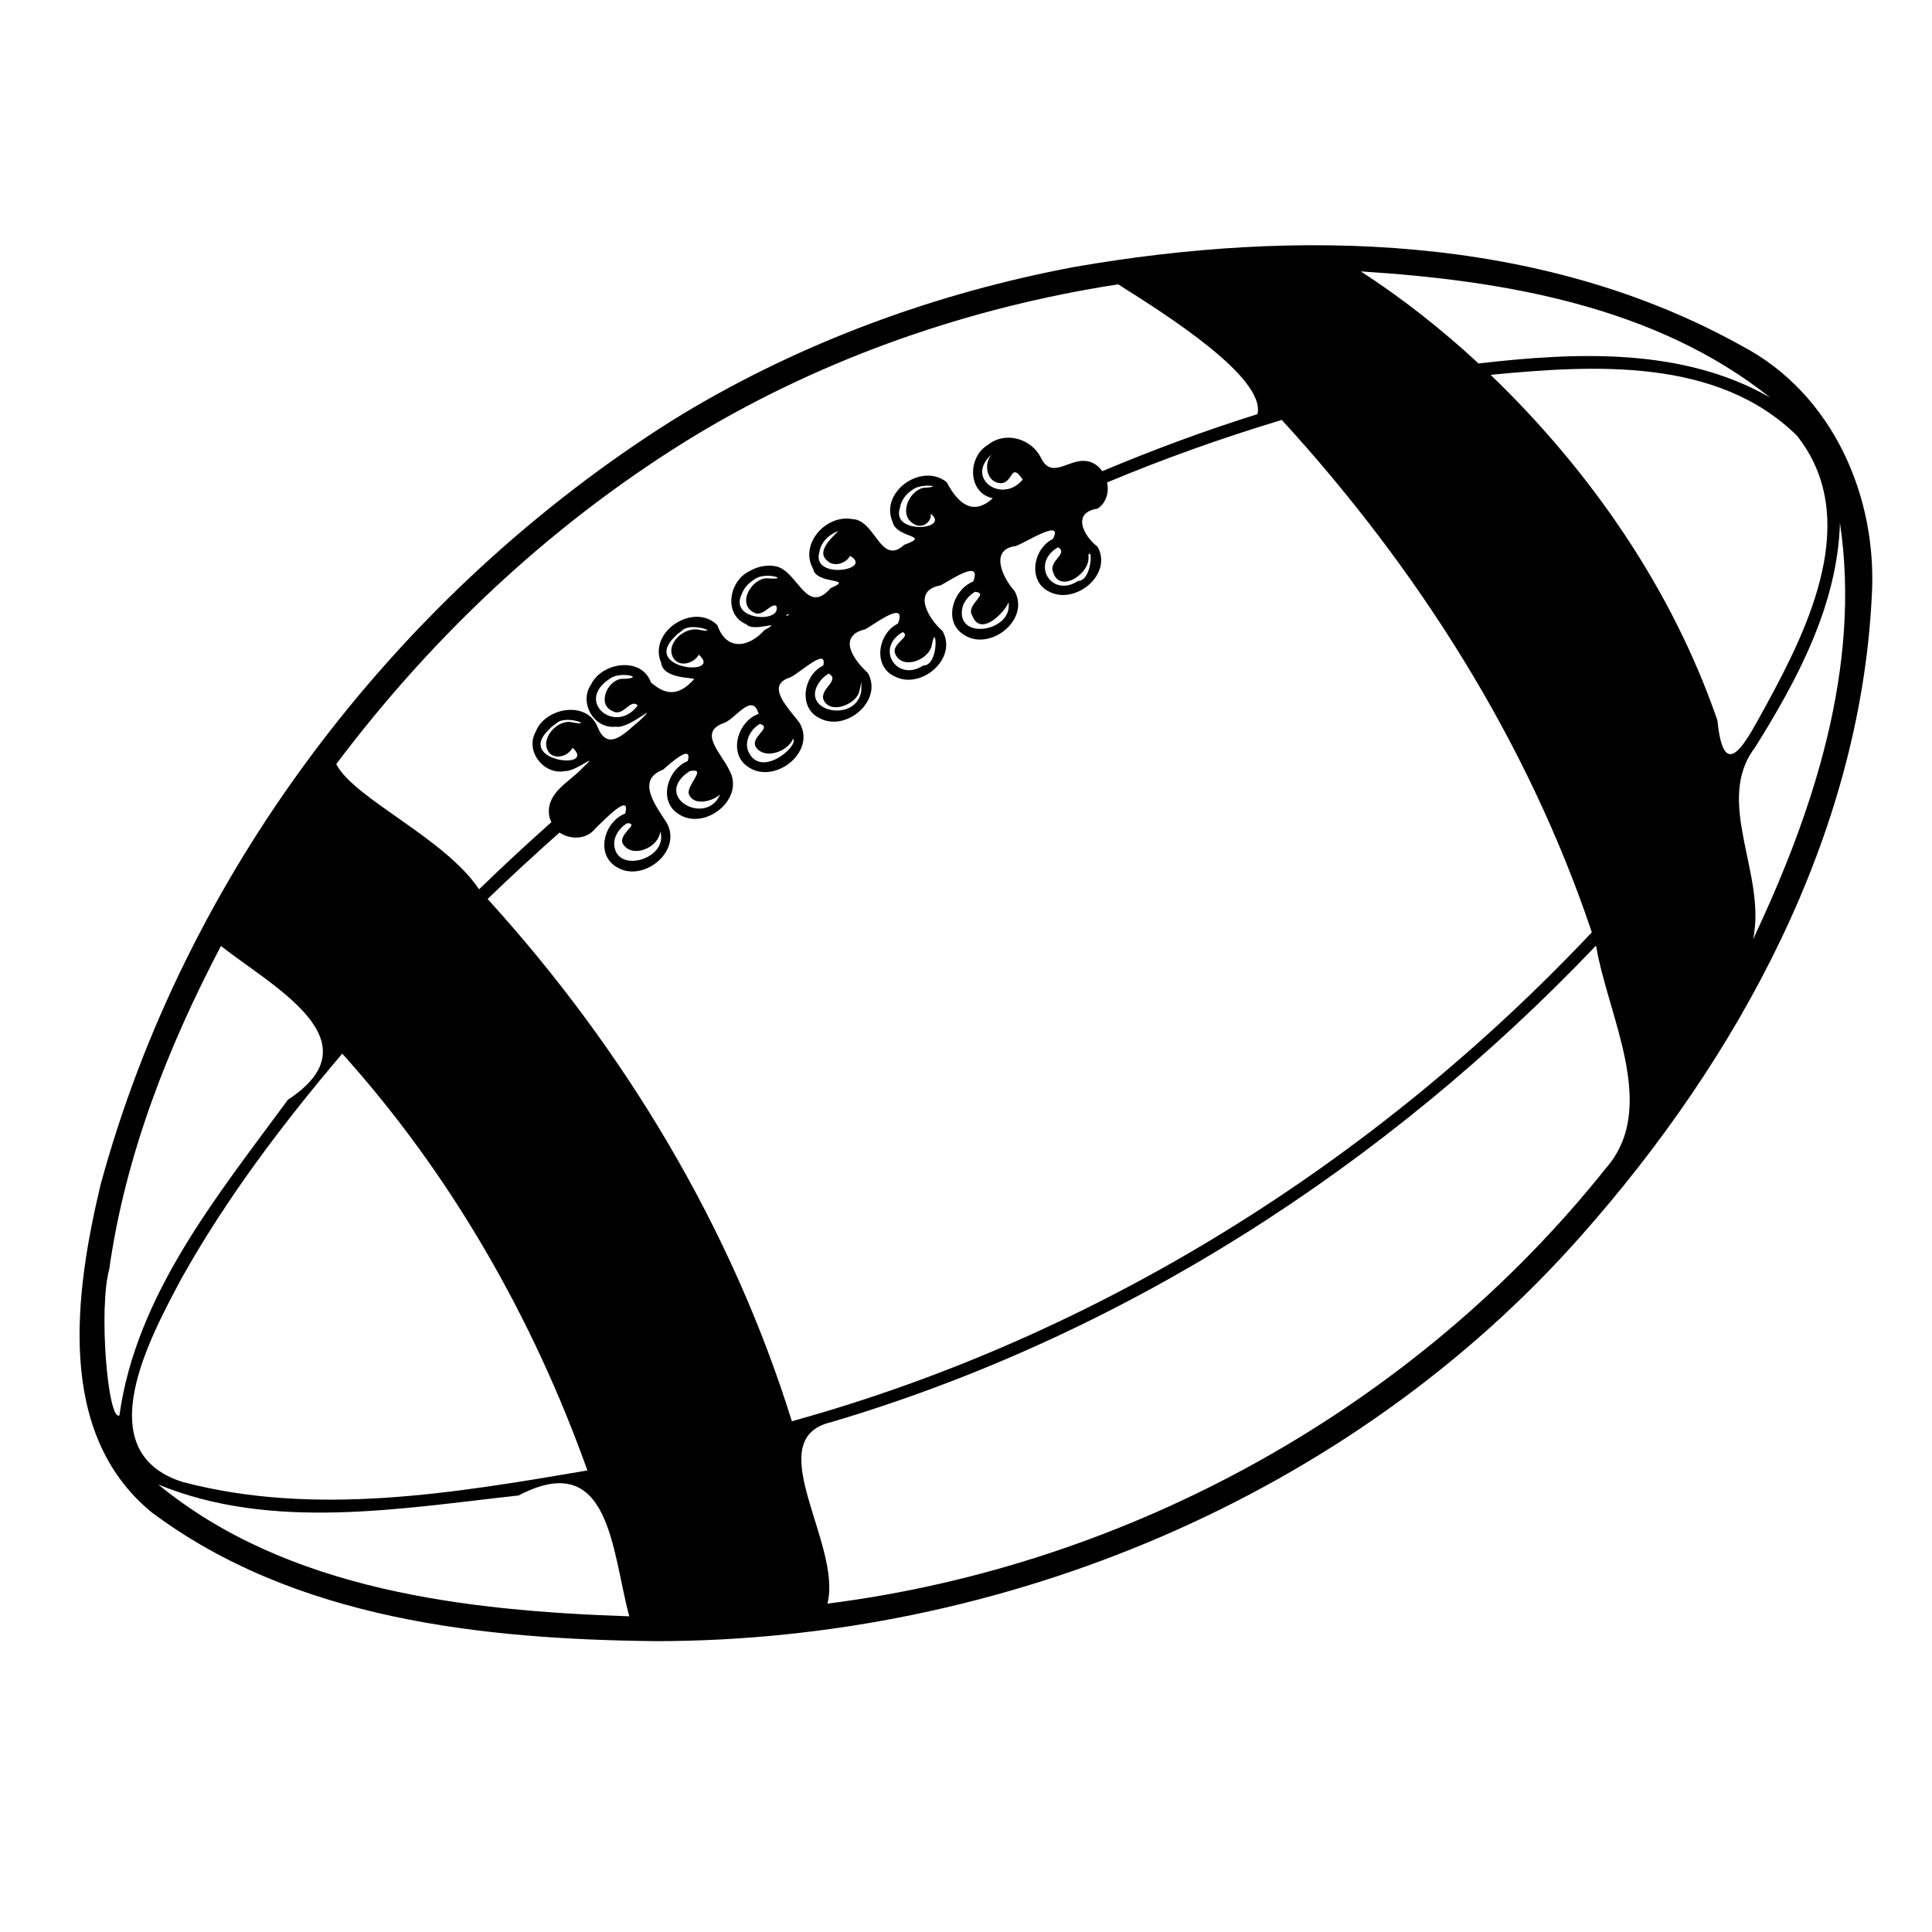
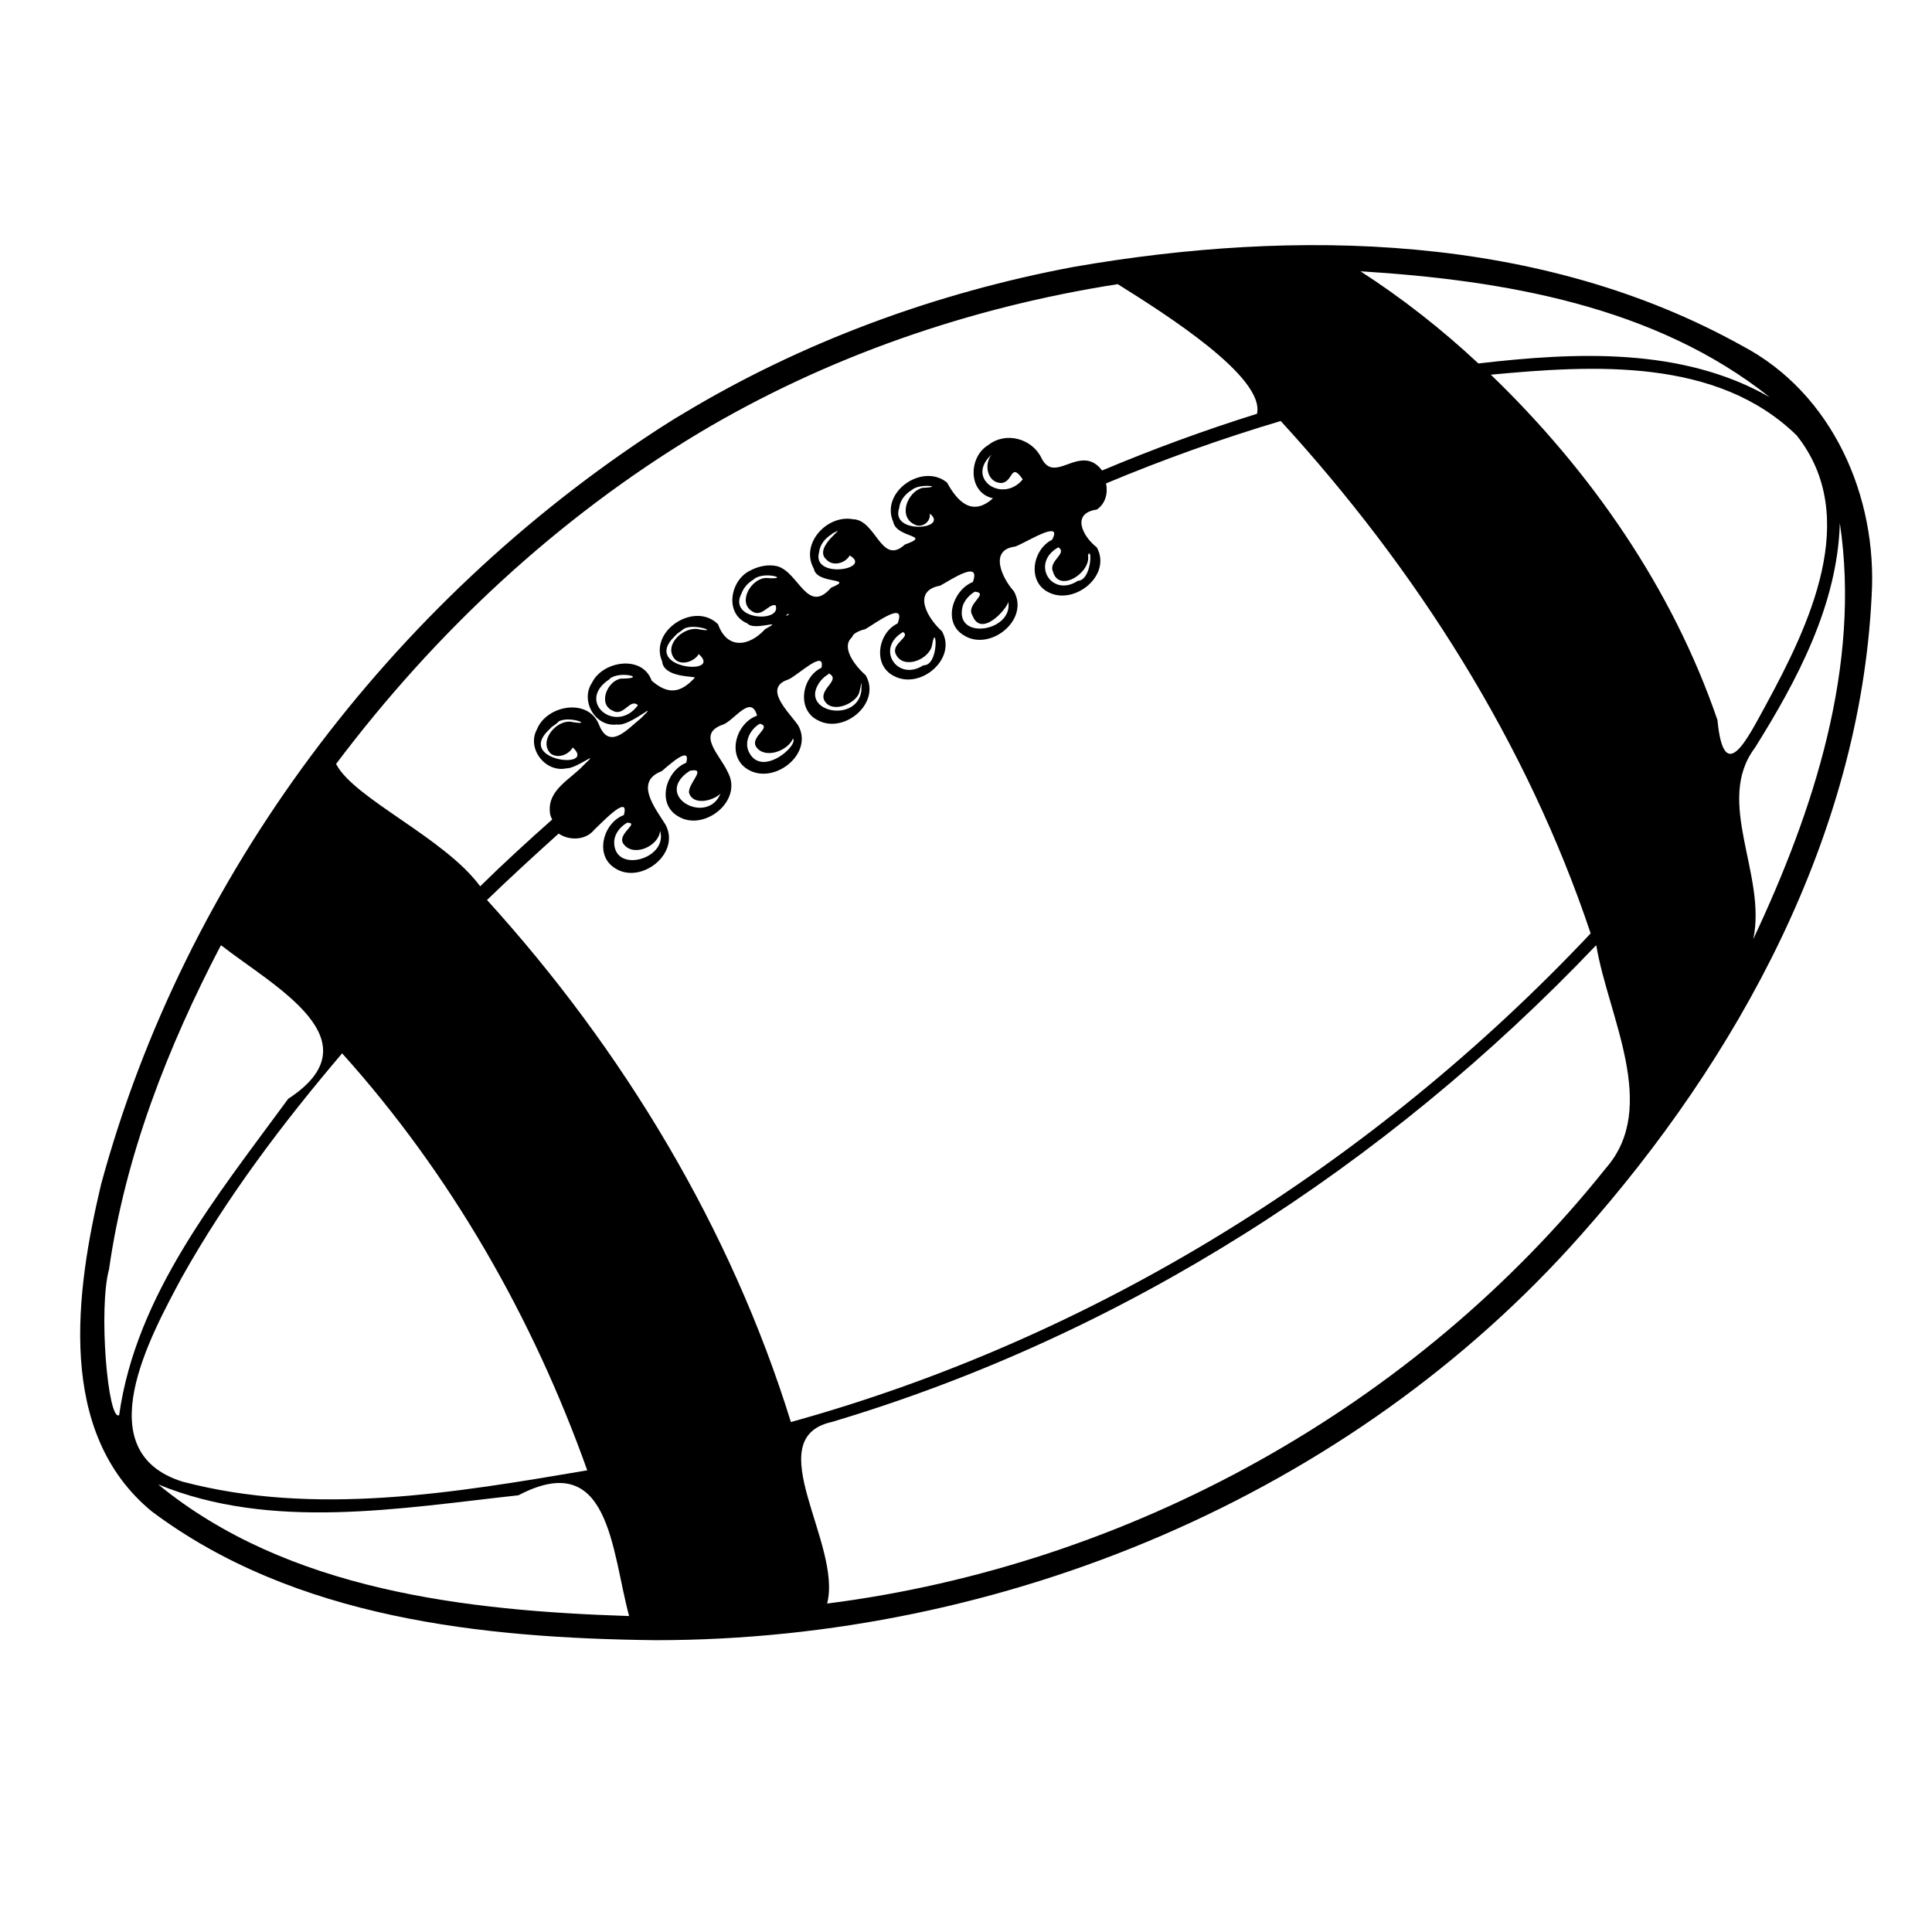
<svg xmlns="http://www.w3.org/2000/svg" version="1.0" width="100%" height="100%" viewBox="0 0 48 48" id="svg2095">
  <defs id="defs2097" />
-   <path d="m 16.950,10.293 c -0.199,0.119 -0.392,0.244 -0.588,0.369 -6.654,4.322 -11.782,11.103 -13.866,18.783 -0.632,2.664 -1.123,6.160 1.269,8.126 3.554,2.660 8.212,3.156 12.527,3.203 8.623,-0.004 17.262,-3.581 23.003,-10.085 C 43.185,26.296 46.210,20.769 46.504,14.812 46.653,12.344 45.532,9.778 43.280,8.597 38.273,5.804 32.214,5.671 26.684,6.634 23.261,7.277 19.935,8.494 16.950,10.293 z m 0.411,0.472 c 3.185,-1.903 6.756,-3.135 10.419,-3.701 1.203,0.757 3.666,2.315 3.462,3.225 -1.311,0.410 -2.594,0.888 -3.857,1.418 -0.103,-0.145 -0.250,-0.250 -0.449,-0.257 -0.421,-0.015 -0.822,0.454 -1.076,-0.079 -0.235,-0.477 -0.888,-0.668 -1.320,-0.315 -0.499,0.293 -0.512,1.186 0.126,1.323 -0.513,0.466 -0.881,0.099 -1.145,-0.398 -0.611,-0.501 -1.666,0.233 -1.348,0.977 0.088,0.427 0.993,0.325 0.294,0.577 -0.593,0.542 -0.714,-0.622 -1.291,-0.638 -0.649,-0.122 -1.322,0.614 -0.975,1.236 0.078,0.404 1.056,0.210 0.437,0.479 -0.595,0.685 -0.802,-0.379 -1.330,-0.535 -0.234,-0.060 -0.490,-0.005 -0.696,0.118 -0.498,0.240 -0.649,1.073 -0.068,1.317 0.173,0.206 0.962,-0.14 0.449,0.144 -0.410,0.452 -0.954,0.507 -1.170,-0.124 -0.582,-0.581 -1.725,0.161 -1.399,0.929 0.047,0.430 0.871,0.362 0.818,0.417 -0.360,0.394 -0.679,0.424 -1.071,0.075 -0.234,-0.654 -1.225,-0.499 -1.489,0.058 -0.306,0.447 0.078,1.112 0.623,1.043 0.322,0.069 1.119,-0.678 0.601,-0.162 -0.347,0.279 -0.798,0.828 -1.059,0.169 -0.271,-0.673 -1.305,-0.482 -1.540,0.122 -0.268,0.482 0.211,1.086 0.738,0.973 0.263,0.016 0.896,-0.519 0.434,-0.083 -0.313,0.344 -0.888,0.603 -0.840,1.143 0.004,0.079 0.028,0.145 0.060,0.211 -0.611,0.544 -1.211,1.098 -1.797,1.668 C 11.048,20.814 8.798,19.847 8.354,18.984 10.810,15.716 13.856,12.879 17.361,10.765 z m 1.374,3.636 c 0.264,-0.224 0.966,0.021 0.317,-0.034 -0.370,0.007 -0.736,0.604 -0.351,0.834 0.240,0.169 0.422,-0.212 0.584,-0.152 0.165,0.440 -1.192,0.379 -0.855,-0.293 0.054,-0.148 0.169,-0.273 0.304,-0.354 z m 1.941,-1.134 c 0.507,-0.279 -0.522,0.337 -0.131,0.656 0.162,0.174 0.470,0.082 0.575,-0.112 0.598,0.346 -0.958,0.607 -0.765,-0.088 0.028,-0.192 0.157,-0.357 0.321,-0.455 z m 2.004,-1.105 c 0.215,-0.169 0.829,-0.068 0.256,-0.042 -0.379,0.093 -0.625,0.719 -0.201,0.913 0.183,0.100 0.417,-0.065 0.389,-0.270 0.507,0.396 -0.996,0.532 -0.765,-0.144 0.028,-0.192 0.157,-0.357 0.321,-0.455 z M 16.980,15.638 c 0.264,-0.178 0.949,0.119 0.364,0.004 -0.376,-0.065 -0.862,0.406 -0.583,0.749 0.169,0.187 0.493,0.074 0.600,-0.127 0.620,0.553 -1.420,0.370 -0.611,-0.430 l 0.083,-0.084 0.102,-0.073 c 0.013,-0.016 0.026,-0.026 0.044,-0.038 z m -1.838,1.230 c 0.270,-0.218 0.979,-0.007 0.281,-0.001 -0.346,0.059 -0.591,0.642 -0.202,0.800 0.272,0.157 0.428,-0.323 0.624,-0.142 -0.541,0.742 -1.570,-0.090 -0.703,-0.656 z m 9.493,-5.578 c -0.206,0.238 -0.123,0.705 0.232,0.716 0.318,-0.016 0.232,-0.540 0.542,-0.092 -0.500,0.615 -1.447,-0.023 -0.774,-0.624 z m -10.773,6.649 c 0.285,-0.171 0.944,0.129 0.302,-0.003 -0.375,-0.034 -0.802,0.503 -0.483,0.802 0.181,0.129 0.448,0.025 0.545,-0.161 0.611,0.564 -1.411,0.347 -0.603,-0.435 l 0.083,-0.084 0.102,-0.073 c 0.015,-0.015 0.033,-0.031 0.052,-0.043 z m -8.373,5.563 c 1.293,1.019 3.886,2.366 1.666,3.819 C 5.411,29.692 3.384,32.162 2.967,35.165 2.682,35.326 2.443,32.518 2.714,31.535 3.111,28.713 4.170,26.015 5.489,23.503 z M 19.581,15.254 c 0.082,0.020 -0.148,0.094 0,0 z M 33.808,6.743 C 37.351,6.966 41.128,7.606 43.979,9.877 41.795,8.625 39.149,8.752 36.734,9.030 35.824,8.188 34.849,7.416 33.808,6.743 z M 21.212,15.764 c 0.061,-0.056 0.160,-0.101 0.292,-0.132 0.262,-0.152 1.034,-0.738 0.806,-0.140 -0.495,0.237 -0.638,1.059 -0.081,1.314 0.652,0.340 1.574,-0.444 1.188,-1.128 -0.356,-0.310 -0.769,-1.008 -0.046,-1.135 0.268,-0.145 1.027,-0.667 0.810,-0.097 -0.509,0.203 -0.760,1.002 -0.232,1.326 0.647,0.424 1.657,-0.379 1.256,-1.091 -0.293,-0.323 -0.634,-1.033 0.033,-1.115 0.262,-0.095 1.201,-0.706 0.920,-0.175 -0.494,0.240 -0.636,1.059 -0.081,1.314 0.647,0.327 1.574,-0.438 1.193,-1.120 -0.367,-0.285 -0.640,-0.853 -4.49e-4,-0.948 0.223,-0.151 0.286,-0.412 0.236,-0.651 1.417,-0.593 2.869,-1.110 4.340,-1.553 3.365,3.675 6.113,7.989 7.703,12.730 -5.394,5.722 -12.280,10.044 -19.875,12.148 -1.498,-4.819 -4.171,-9.250 -7.559,-12.976 0.582,-0.563 1.180,-1.111 1.786,-1.650 0.267,0.180 0.670,0.179 0.888,-0.099 0.205,-0.192 0.893,-0.929 0.744,-0.373 -0.515,0.196 -0.746,1.001 -0.224,1.321 0.647,0.424 1.657,-0.379 1.256,-1.091 -0.256,-0.406 -0.782,-1.060 -0.091,-1.321 0.181,-0.158 0.738,-0.661 0.614,-0.215 -0.505,0.204 -0.747,1.000 -0.224,1.321 0.647,0.424 1.657,-0.379 1.256,-1.091 -0.184,-0.413 -0.804,-0.951 -0.119,-1.180 0.284,-0.113 0.694,-0.765 0.847,-0.221 -0.526,0.184 -0.771,1.009 -0.240,1.331 0.650,0.418 1.666,-0.380 1.264,-1.096 -0.231,-0.331 -0.896,-0.939 -0.241,-1.140 0.234,-0.102 0.928,-0.772 0.824,-0.297 -0.495,0.237 -0.638,1.059 -0.081,1.314 0.652,0.340 1.574,-0.444 1.188,-1.128 -0.292,-0.266 -0.617,-0.705 -0.351,-0.949 z m -0.629,0.970 c 0.311,0.165 -0.223,0.375 -0.123,0.651 0.163,0.362 0.752,0.134 0.874,-0.158 0.073,-0.251 0.076,-0.425 0.064,-0.061 -0.121,0.831 -1.623,0.505 -1.001,-0.272 l 0.083,-0.084 0.102,-0.073 z m 1.845,-1.031 c 0.228,0.125 -0.318,0.291 -0.178,0.560 0.190,0.392 0.855,0.121 0.905,-0.256 0.107,-0.592 0.196,0.532 -0.220,0.529 -0.654,0.426 -1.202,-0.438 -0.506,-0.832 z m 1.796,-1.001 c 0.384,0.045 -0.248,0.319 -0.067,0.594 0.222,0.583 0.889,-0.191 0.898,-0.342 0.132,0.754 -1.370,0.984 -1.134,0.102 0.054,-0.148 0.169,-0.273 0.304,-0.354 z m -5.344,3.282 c 0.326,0.098 -0.268,0.327 -0.094,0.588 0.228,0.310 0.793,0.093 0.917,-0.218 0.152,0.168 -0.753,0.964 -1.086,0.366 -0.155,-0.264 0.019,-0.598 0.263,-0.736 z m -1.747,1.175 c 0.450,-0.094 -0.061,0.326 -0.023,0.556 0.107,0.324 0.590,0.200 0.781,0.022 -0.327,0.777 -1.606,0.113 -0.860,-0.504 l 0.102,-0.073 z M 26.286,13.596 c 0.271,0.158 -0.244,0.342 -0.122,0.616 0.157,0.558 0.963,0.020 0.874,-0.418 0.113,-0.238 0.091,0.639 -0.254,0.640 -0.667,0.435 -1.188,-0.441 -0.497,-0.837 z m -10.704,6.856 c 0.349,0.007 -0.293,0.293 -0.084,0.548 0.257,0.328 0.877,0.040 0.906,-0.347 0.219,0.712 -1.189,1.098 -1.143,0.254 0.028,-0.192 0.157,-0.357 0.321,-0.455 z M 8.503,26.177 C 11.201,29.174 13.240,32.741 14.594,36.533 11.298,37.094 7.828,37.688 4.537,36.819 2.156,36.066 3.748,33.195 4.516,31.750 5.636,29.754 7.024,27.919 8.503,26.177 z M 37.030,9.313 c 2.557,-0.246 5.638,-0.438 7.616,1.513 1.611,2.035 0.307,4.732 -0.770,6.701 -0.467,0.840 -1.041,2.042 -1.207,0.372 -1.127,-3.272 -3.153,-6.196 -5.637,-8.588 z M 3.932,36.882 c 2.823,1.162 6.011,0.595 8.951,0.273 2.278,-1.191 2.314,1.378 2.751,3.002 C 11.607,40.021 7.150,39.524 3.932,36.882 z M 45.713,12.990 c 0.532,3.569 -0.651,7.153 -2.158,10.345 0.343,-1.603 -0.977,-3.418 0.044,-4.758 1.056,-1.687 2.055,-3.551 2.114,-5.587 z m -6.059,10.503 c 0.290,1.757 1.571,4.017 0.245,5.530 C 35.165,34.961 28.081,38.888 20.557,39.842 20.934,38.362 18.846,35.745 20.661,35.330 27.921,33.175 34.440,28.962 39.653,23.493 z" />
+   <path d="m 16.95,10.29 c -0.19,0.11 -0.39,0.24 -0.58,0.36 -6.65,4.32 -11.78,11.10 -13.86,18.78 -0.63,2.66 -1.12,6.16 1.26,8.12 3.55,2.66 8.21,3.15 12.52,3.20 8.62,-0.00 17.26,-3.58 23.00,-10.08 C 43.18,26.29 46.21,20.76 46.50,14.81 46.65,12.34 45.53,9.77 43.28,8.59 38.27,5.80 32.21,5.67 26.68,6.63 23.26,7.27 19.93,8.49 16.95,10.29 z m 0.41,0.47 c 3.18,-1.90 6.75,-3.13 10.41,-3.70 1.20,0.75 3.66,2.31 3.46,3.22 -1.31,0.41 -2.59,0.88 -3.85,1.41 -0.10,-0.14 -0.25,-0.25 -0.44,-0.25 -0.42,-0.01 -0.82,0.45 -1.07,-0.07 -0.23,-0.47 -0.88,-0.66 -1.32,-0.31 -0.49,0.29 -0.51,1.18 0.12,1.32 -0.51,0.46 -0.88,0.09 -1.14,-0.39 -0.61,-0.50 -1.66,0.23 -1.34,0.97 0.08,0.42 0.99,0.32 0.29,0.57 -0.59,0.54 -0.71,-0.62 -1.29,-0.63 -0.64,-0.12 -1.32,0.61 -0.97,1.23 0.07,0.40 1.05,0.21 0.43,0.47 -0.59,0.68 -0.80,-0.37 -1.33,-0.53 -0.23,-0.06 -0.49,-0.00 -0.69,0.11 -0.49,0.24 -0.64,1.07 -0.06,1.31 0.17,0.20 0.96,-0.14 0.44,0.14 -0.41,0.45 -0.95,0.50 -1.17,-0.12 -0.58,-0.58 -1.72,0.16 -1.39,0.92 0.04,0.43 0.87,0.36 0.81,0.41 -0.36,0.39 -0.67,0.42 -1.07,0.07 -0.23,-0.65 -1.22,-0.49 -1.48,0.05 -0.30,0.44 0.07,1.11 0.62,1.04 0.32,0.06 1.11,-0.67 0.60,-0.16 -0.34,0.27 -0.79,0.82 -1.05,0.16 -0.27,-0.67 -1.30,-0.48 -1.54,0.12 -0.26,0.48 0.21,1.08 0.73,0.97 0.26,0.01 0.89,-0.51 0.43,-0.08 -0.31,0.34 -0.88,0.60 -0.84,1.14 0.00,0.07 0.02,0.14 0.06,0.21 -0.61,0.54 -1.21,1.09 -1.79,1.66 C 11.04,20.81 8.79,19.84 8.35,18.98 10.81,15.71 13.85,12.87 17.36,10.76 z m 1.37,3.63 c 0.26,-0.22 0.96,0.02 0.31,-0.03 -0.37,0.00 -0.73,0.60 -0.35,0.83 0.24,0.16 0.42,-0.21 0.58,-0.15 0.16,0.44 -1.19,0.37 -0.85,-0.29 0.05,-0.14 0.16,-0.27 0.30,-0.35 z m 1.94,-1.13 c 0.50,-0.27 -0.52,0.33 -0.13,0.65 0.16,0.17 0.47,0.08 0.57,-0.11 0.59,0.34 -0.95,0.60 -0.76,-0.08 0.02,-0.19 0.15,-0.35 0.32,-0.45 z m 2.00,-1.10 c 0.21,-0.16 0.82,-0.06 0.25,-0.04 -0.37,0.09 -0.62,0.71 -0.20,0.91 0.18,0.10 0.41,-0.06 0.38,-0.27 0.50,0.39 -0.99,0.53 -0.76,-0.14 0.02,-0.19 0.15,-0.35 0.32,-0.45 z M 16.98,15.63 c 0.26,-0.17 0.94,0.11 0.36,0.00 -0.37,-0.06 -0.86,0.40 -0.58,0.74 0.16,0.18 0.49,0.07 0.60,-0.12 0.62,0.55 -1.42,0.37 -0.61,-0.43 l 0.08,-0.08 0.10,-0.07 c 0.01,-0.01 0.02,-0.02 0.04,-0.03 z m -1.83,1.23 c 0.27,-0.21 0.97,-0.00 0.28,-0.00 -0.34,0.05 -0.59,0.64 -0.20,0.80 0.27,0.15 0.42,-0.32 0.62,-0.14 -0.54,0.74 -1.57,-0.09 -0.70,-0.65 z m 9.49,-5.57 c -0.20,0.23 -0.12,0.70 0.23,0.71 0.31,-0.01 0.23,-0.54 0.54,-0.09 -0.50,0.61 -1.44,-0.02 -0.77,-0.62 z m -10.77,6.64 c 0.28,-0.17 0.94,0.12 0.30,-0.00 -0.37,-0.03 -0.80,0.50 -0.48,0.80 0.18,0.12 0.44,0.02 0.54,-0.16 0.61,0.56 -1.41,0.34 -0.60,-0.43 l 0.08,-0.08 0.10,-0.07 c 0.01,-0.01 0.03,-0.03 0.05,-0.04 z m -8.37,5.56 c 1.29,1.01 3.88,2.36 1.66,3.81 C 5.41,29.69 3.38,32.16 2.96,35.16 2.68,35.32 2.44,32.51 2.71,31.53 3.11,28.71 4.17,26.01 5.48,23.50 z M 19.58,15.25 c 0.08,0.02 -0.14,0.09 0,0 z M 33.80,6.74 C 37.35,6.96 41.12,7.60 43.97,9.87 41.79,8.62 39.14,8.75 36.73,9.03 35.82,8.18 34.84,7.41 33.80,6.74 z M 21.21,15.76 c 0.06,-0.05 0.16,-0.10 0.29,-0.13 0.26,-0.15 1.03,-0.73 0.80,-0.14 -0.49,0.23 -0.63,1.05 -0.08,1.31 0.65,0.34 1.57,-0.44 1.18,-1.12 -0.35,-0.31 -0.76,-1.00 -0.04,-1.13 0.26,-0.14 1.02,-0.66 0.81,-0.09 -0.50,0.20 -0.76,1.00 -0.23,1.32 0.64,0.42 1.65,-0.37 1.25,-1.09 -0.29,-0.32 -0.63,-1.03 0.03,-1.11 0.26,-0.09 1.20,-0.70 0.92,-0.17 -0.49,0.24 -0.63,1.05 -0.08,1.31 0.64,0.32 1.57,-0.43 1.19,-1.12 -0.36,-0.28 -0.64,-0.85 -4.49e-4,-0.94 0.22,-0.15 0.28,-0.41 0.23,-0.65 1.41,-0.59 2.86,-1.11 4.34,-1.55 3.36,3.67 6.11,7.98 7.70,12.73 -5.39,5.72 -12.28,10.04 -19.87,12.14 -1.49,-4.81 -4.17,-9.25 -7.55,-12.97 0.58,-0.56 1.18,-1.11 1.78,-1.65 0.26,0.18 0.67,0.17 0.88,-0.09 0.20,-0.19 0.89,-0.92 0.74,-0.37 -0.51,0.19 -0.74,1.00 -0.22,1.32 0.64,0.42 1.65,-0.37 1.25,-1.09 -0.25,-0.40 -0.78,-1.06 -0.09,-1.32 0.18,-0.15 0.73,-0.66 0.61,-0.21 -0.50,0.20 -0.74,1.00 -0.22,1.32 0.64,0.42 1.65,-0.37 1.25,-1.09 -0.18,-0.41 -0.80,-0.95 -0.11,-1.18 0.28,-0.11 0.69,-0.76 0.84,-0.22 -0.52,0.18 -0.77,1.00 -0.24,1.33 0.65,0.41 1.66,-0.38 1.26,-1.09 -0.23,-0.33 -0.89,-0.93 -0.24,-1.14 0.23,-0.10 0.92,-0.77 0.82,-0.29 -0.49,0.23 -0.63,1.05 -0.08,1.31 0.65,0.34 1.57,-0.44 1.18,-1.12 -0.29,-0.26 -0.61,-0.70 -0.35,-0.94 z m -0.62,0.97 c 0.31,0.16 -0.22,0.37 -0.12,0.65 0.16,0.36 0.75,0.13 0.87,-0.15 0.07,-0.25 0.07,-0.42 0.06,-0.06 -0.12,0.83 -1.62,0.50 -1.00,-0.27 l 0.08,-0.08 0.10,-0.07 z m 1.84,-1.03 c 0.22,0.12 -0.31,0.29 -0.17,0.56 0.19,0.39 0.85,0.12 0.90,-0.25 0.10,-0.59 0.19,0.53 -0.22,0.52 -0.65,0.42 -1.20,-0.43 -0.50,-0.83 z m 1.79,-1.00 c 0.38,0.04 -0.24,0.31 -0.06,0.59 0.22,0.58 0.88,-0.19 0.89,-0.34 0.13,0.75 -1.37,0.98 -1.13,0.10 0.05,-0.14 0.16,-0.27 0.30,-0.35 z m -5.34,3.28 c 0.32,0.09 -0.26,0.32 -0.09,0.58 0.22,0.31 0.79,0.09 0.91,-0.21 0.15,0.16 -0.75,0.96 -1.08,0.36 -0.15,-0.26 0.01,-0.59 0.26,-0.73 z m -1.74,1.17 c 0.45,-0.09 -0.06,0.32 -0.02,0.55 0.10,0.32 0.59,0.20 0.78,0.02 -0.32,0.77 -1.60,0.11 -0.86,-0.50 l 0.10,-0.07 z M 26.28,13.59 c 0.27,0.15 -0.24,0.34 -0.12,0.61 0.15,0.55 0.96,0.02 0.87,-0.41 0.11,-0.23 0.09,0.63 -0.25,0.64 -0.66,0.43 -1.18,-0.44 -0.49,-0.83 z m -10.70,6.85 c 0.34,0.00 -0.29,0.29 -0.08,0.54 0.25,0.32 0.87,0.04 0.90,-0.34 0.21,0.71 -1.18,1.09 -1.14,0.25 0.02,-0.19 0.15,-0.35 0.32,-0.45 z M 8.50,26.17 C 11.20,29.17 13.24,32.74 14.59,36.53 11.29,37.09 7.82,37.68 4.53,36.81 2.15,36.06 3.74,33.19 4.51,31.75 5.63,29.75 7.02,27.91 8.50,26.17 z M 37.03,9.31 c 2.55,-0.24 5.63,-0.43 7.61,1.51 1.61,2.03 0.30,4.73 -0.77,6.70 -0.46,0.84 -1.04,2.04 -1.20,0.37 -1.12,-3.27 -3.15,-6.19 -5.63,-8.58 z M 3.93,36.88 c 2.82,1.16 6.01,0.59 8.95,0.27 2.27,-1.19 2.31,1.37 2.75,3.00 C 11.60,40.02 7.15,39.52 3.93,36.88 z M 45.71,12.99 c 0.53,3.56 -0.65,7.15 -2.15,10.34 0.34,-1.60 -0.97,-3.41 0.04,-4.75 1.05,-1.68 2.05,-3.55 2.11,-5.58 z m -6.05,10.50 c 0.29,1.75 1.57,4.01 0.24,5.53 C 35.16,34.96 28.08,38.88 20.55,39.84 20.93,38.36 18.84,35.74 20.66,35.33 27.92,33.17 34.44,28.96 39.65,23.49 z" />
</svg>
